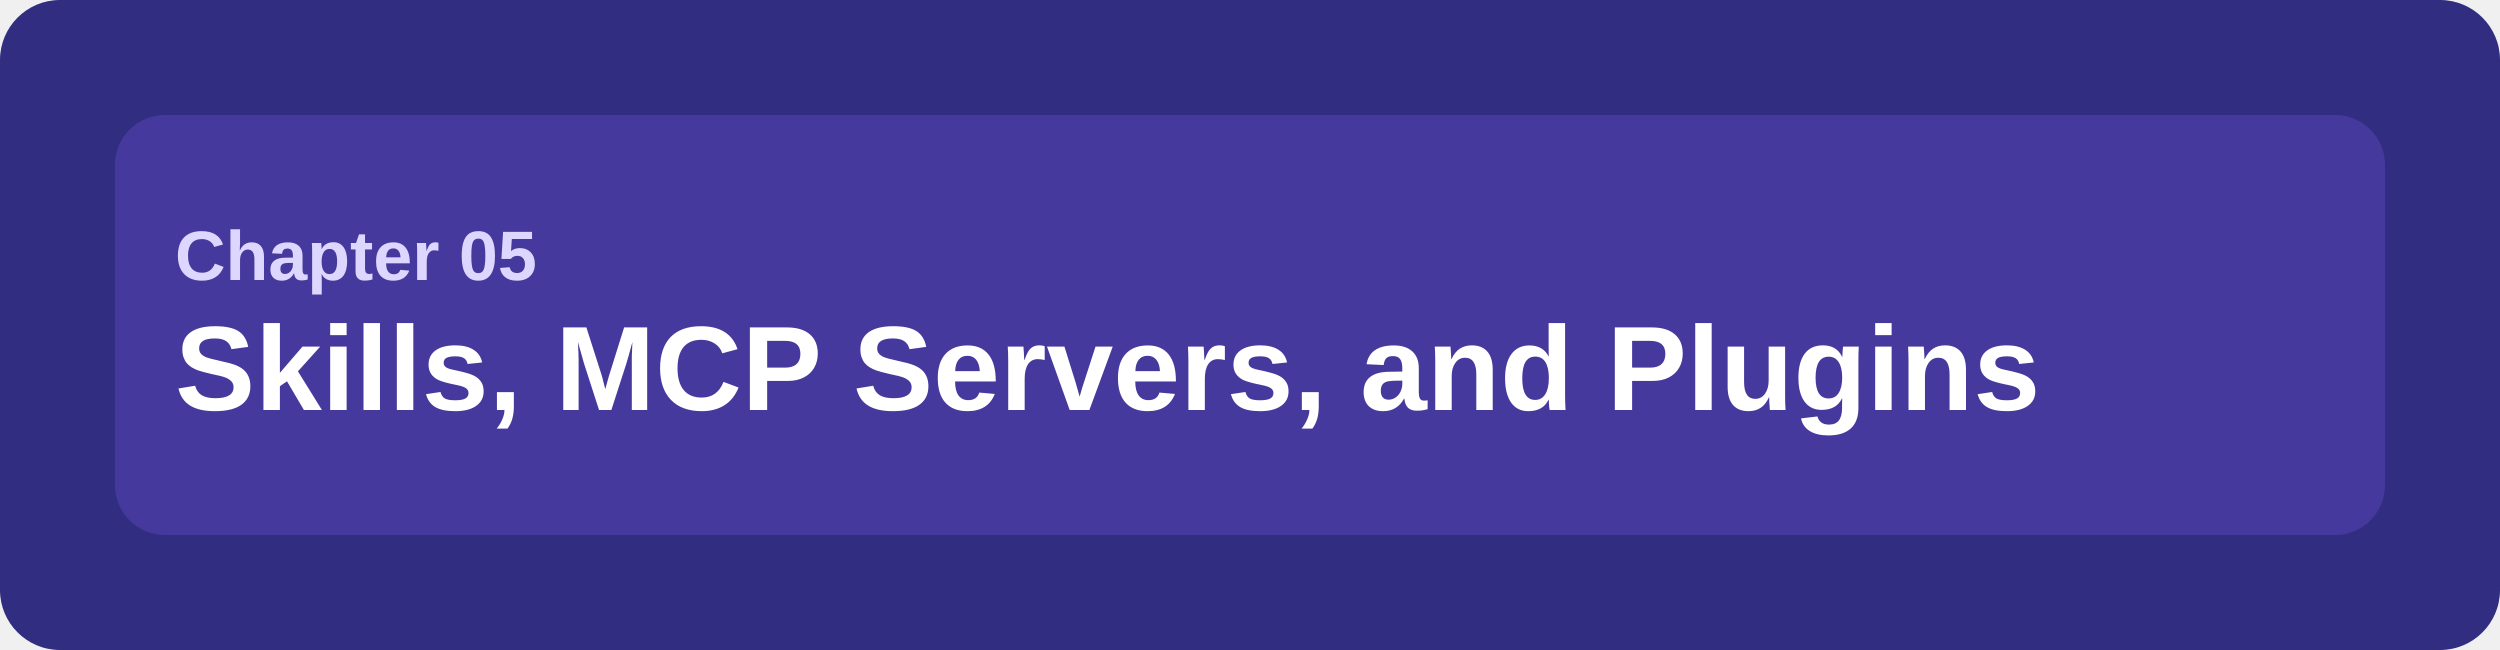
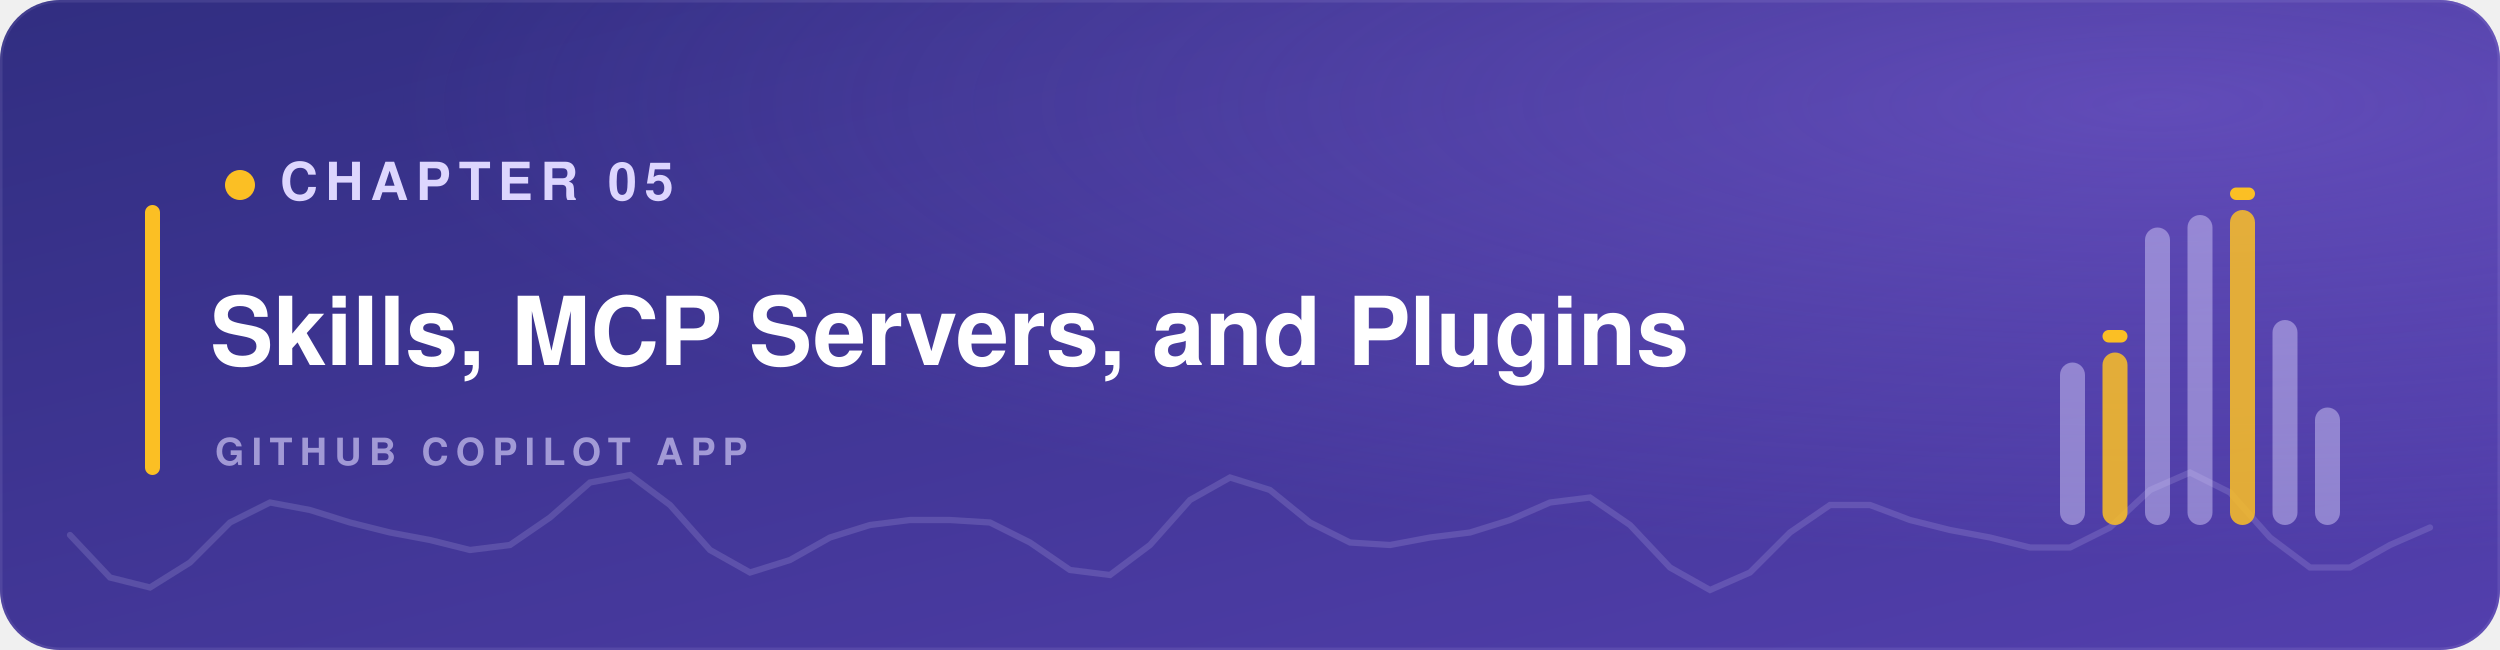
- <svg xmlns="http://www.w3.org/2000/svg" width="1000" height="260" viewBox="0 0 1000 260" role="img" aria-labelledby="title desc">
-   <rect width="1000" height="260" rx="24" fill="#312e81" />
-   <rect x="46" y="46" width="908" height="168" rx="20" fill="#8b5cf6" opacity="0.24" />
-   <text x="70" y="112" fill="#ddd6fe" font-family="Arial, sans-serif" font-size="28" font-weight="700">Chapter 05</text>
-   <text x="70" y="164" fill="#ffffff" font-family="Arial, sans-serif" font-size="48" font-weight="800">Skills, MCP Servers, and Plugins</text>
+ <svg xmlns="http://www.w3.org/2000/svg" width="1000" height="260" viewBox="0 0 1000 260" role="img" aria-labelledby="t05 d05">
+   <defs>
+     <linearGradient id="bg05" x1="0" y1="0" x2="1" y2="1">
+       <stop offset="0" stop-color="#312e81" />
+       <stop offset="1" stop-color="#533fad" />
+     </linearGradient>
+     <radialGradient id="gl05" cx="0.86" cy="0.16" r="0.7">
+       <stop offset="0" stop-color="#9c74f7" stop-opacity="0.34" />
+       <stop offset="1" stop-color="#9c74f7" stop-opacity="0" />
+     </radialGradient>
+     <clipPath id="cp05">
+       <rect width="1000" height="260" rx="24" />
+     </clipPath>
+   </defs>
+   <g clip-path="url(#cp05)">
+     <rect width="1000" height="260" fill="url(#bg05)" />
+     <rect width="1000" height="260" fill="url(#gl05)" />
+     <rect width="1000" height="260" rx="24" fill="none" stroke="#ddd6fe" stroke-opacity="0.10" stroke-width="2" />
+     <path d="M28 214 L44 231 L60 235 L76 225 L92 209 L108 201 L124 204 L140 209 L156 213 L172 216 L188 220 L204 218 L220 207 L236 193 L252 190 L268 202 L284 220 L300 229 L316 224 L332 215 L348 210 L364 208 L380 208 L396 209 L412 217 L428 228 L444 230 L460 218 L476 200 L492 191 L508 196 L524 209 L540 217 L556 218 L572 215 L588 213 L604 208 L620 201 L636 199 L652 210 L668 227 L684 236 L700 229 L716 213 L732 202 L748 202 L764 208 L780 212 L796 215 L812 219 L828 219 L844 211 L860 196 L876 189 L892 197 L908 215 L924 227 L940 227 L956 218 L972 211" fill="none" stroke="#ddd6fe" stroke-opacity="0.16" stroke-width="2.5" stroke-linecap="round" />
+     <g>
+       <rect x="824" y="145" width="10" height="65" rx="5" fill="#ddd6fe" opacity="0.45" />
+       <rect x="841" y="141" width="10" height="69" rx="5" fill="#fbbf24" opacity="0.85" />
+       <rect x="841" y="132" width="10" height="5" rx="2.5" fill="#fbbf24" />
+       <rect x="858" y="91" width="10" height="119" rx="5" fill="#ddd6fe" opacity="0.45" />
+       <rect x="875" y="86" width="10" height="124" rx="5" fill="#ddd6fe" opacity="0.45" />
+       <rect x="892" y="84" width="10" height="126" rx="5" fill="#fbbf24" opacity="0.85" />
+       <rect x="892" y="75" width="10" height="5" rx="2.5" fill="#fbbf24" />
+       <rect x="909" y="128" width="10" height="82" rx="5" fill="#ddd6fe" opacity="0.45" />
+       <rect x="926" y="163" width="10" height="47" rx="5" fill="#ddd6fe" opacity="0.45" />
+     </g>
+     <rect x="58" y="82" width="6" height="108" rx="3" fill="#fbbf24" />
+     <g font-family="Helvetica, Arial, sans-serif">
+       <circle cx="96" cy="74" r="6" fill="#fbbf24" />
+       <text x="112" y="80" fill="#ddd6fe" font-size="21" font-weight="700" letter-spacing="3">CHAPTER 05</text>
+       <text x="84" y="146" fill="#ffffff" font-size="38" font-weight="800">Skills, MCP Servers, and Plugins</text>
+       <text x="86" y="186" fill="#ddd6fe" font-size="15" font-weight="600" letter-spacing="3" opacity="0.62">GITHUB COPILOT APP</text>
+     </g>
+   </g>
</svg>
